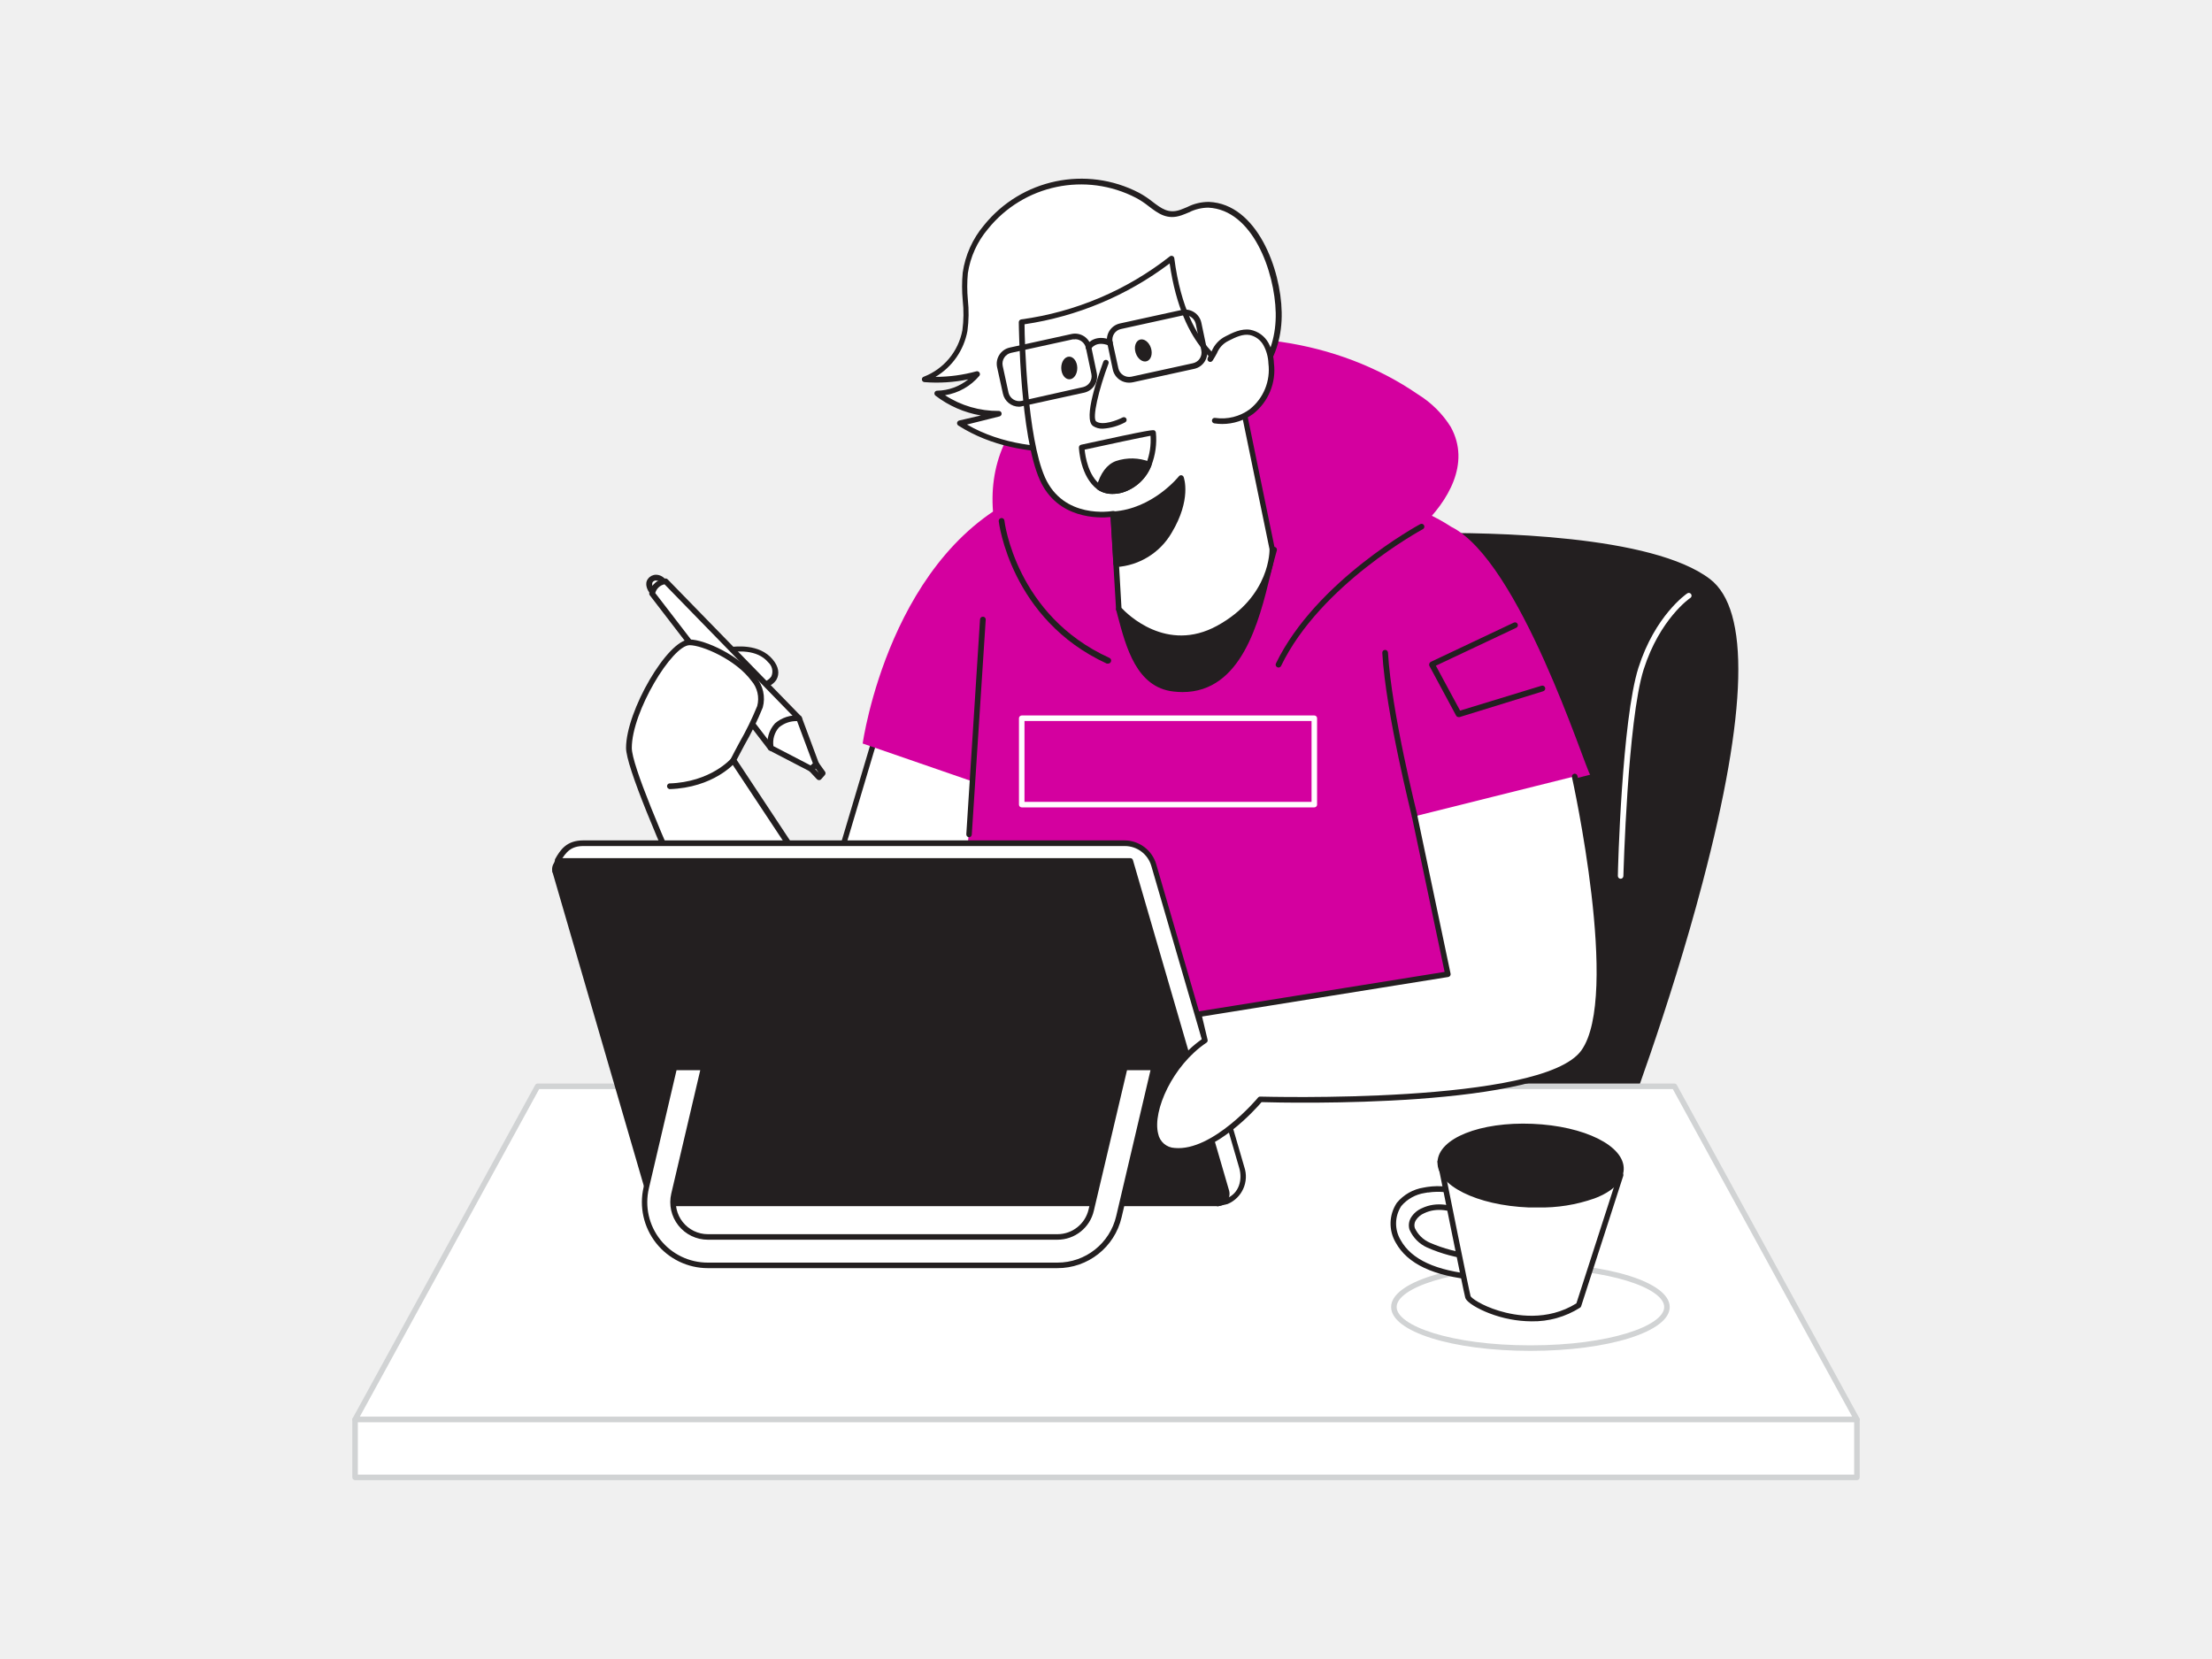
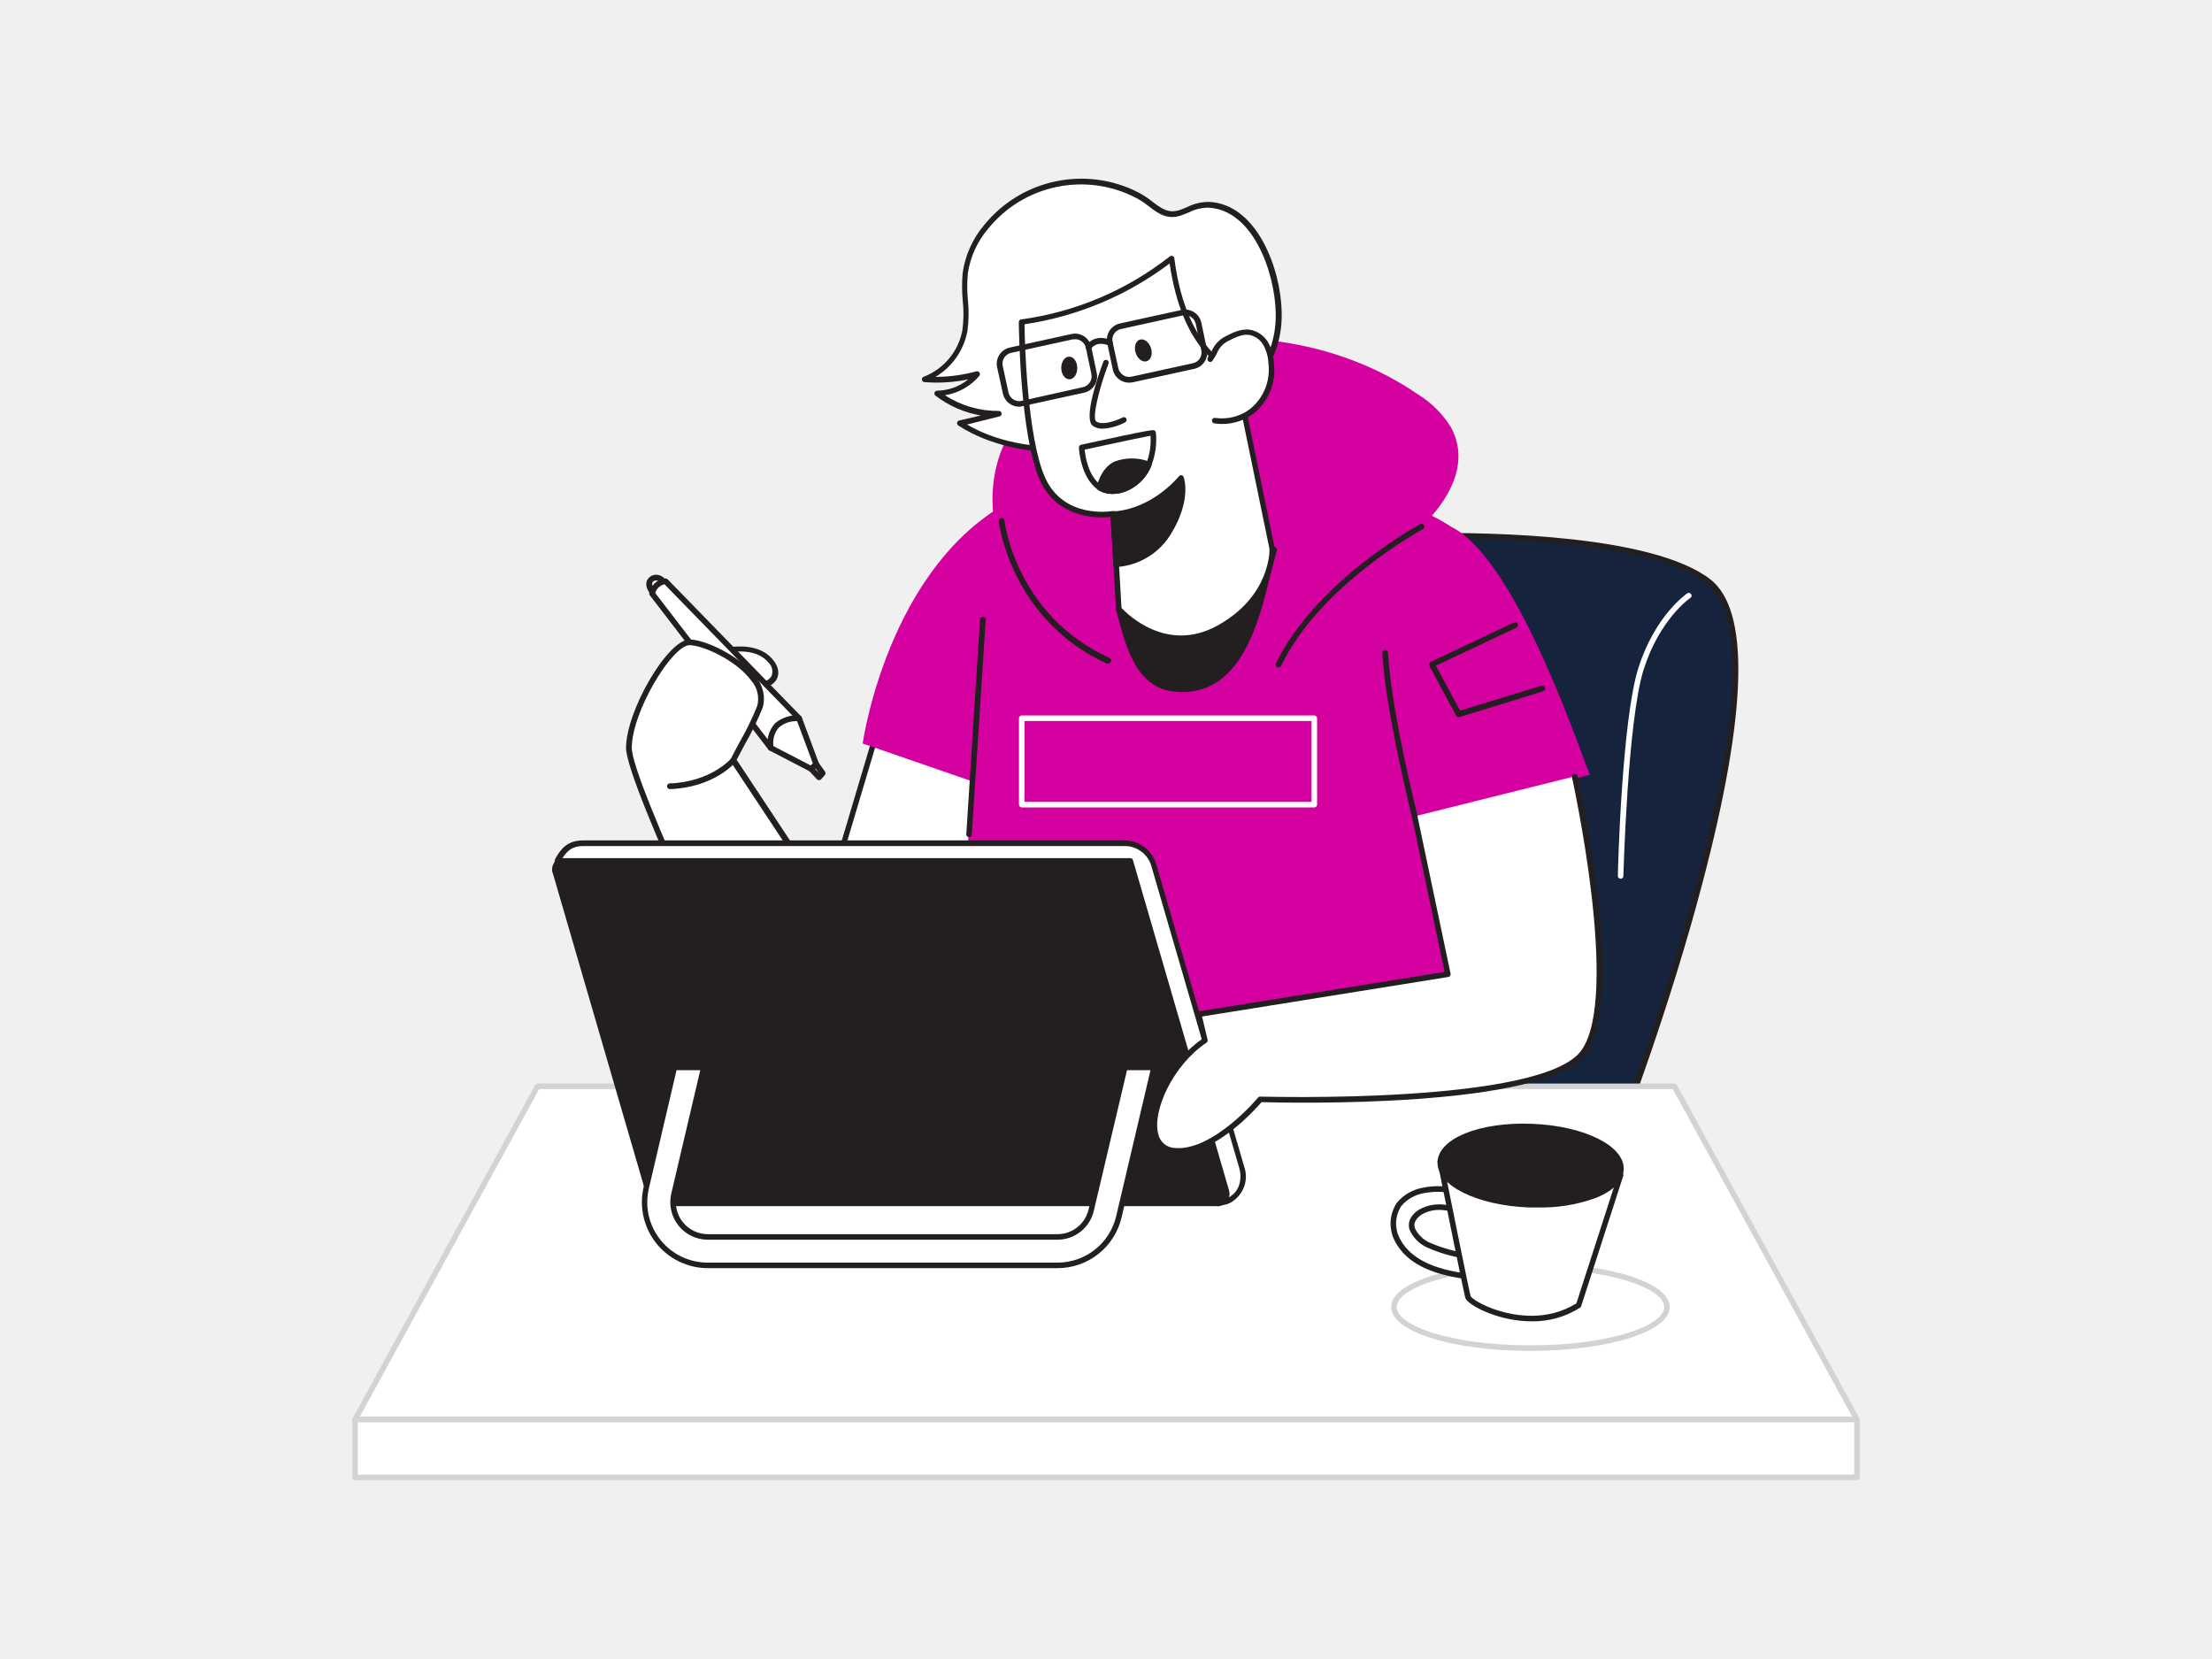
<svg xmlns="http://www.w3.org/2000/svg" viewBox="0 0 400 300" width="500%" height="500px" class="illustration styles_illustrationTablet__1DWOa">
  <g id="_232_designer_flatline" data-name="#232_designer_flatline">
-     <path d="M293.05,204.1s32.93-85.9,15.87-99-88.61-7.81-92.53-3.13-27,108.08-27,108.08Z" fill="#231f20" />
+     <path d="M293.05,204.1s32.93-85.9,15.87-99-88.61-7.81-92.53-3.13-27,108.08-27,108.08Z" fill="#15233d" />
    <path d="M189.34,210.57a.52.52,0,0,1-.38-.17.48.48,0,0,1-.1-.43c.94-4.23,23.19-103.58,27.15-108.3,2.17-2.59,21.27-5,41.71-5.27,12-.16,41.09.33,51.51,8.32,7.25,5.56,6.79,24-1.36,54.92-6,22.87-14.27,44.42-14.35,44.63a.49.49,0,0,1-.44.32l-103.71,6ZM261.5,97.37l-3.76,0c-21,.28-39.25,2.87-41,4.92-3,3.61-18.76,71.33-26.8,107.23l102.73-5.92c2.11-5.59,32-85.78,15.92-98.11C301.82,100.3,284.75,97.37,261.5,97.37ZM293.05,204.1h0Z" fill="#231f20" />
    <path d="M159.34,129.88,144.5,179.69s30.61,3.95,30.61,2.82,6-54.81,6-54.81Z" fill="#fff" />
    <path d="M173.57,183.16c-5.17,0-19.84-1.78-29.13-3a.51.51,0,0,1-.42-.64l14.84-49.81a.5.5,0,0,1,.43-.36l21.78-2.18a.49.49,0,0,1,.4.15.46.46,0,0,1,.14.4c-2.07,18.5-6,53.75-6,54.76a.64.64,0,0,1-.2.43A4.13,4.13,0,0,1,173.57,183.16Zm1-.67v0Zm-29.46-3.22c10.64,1.36,27.16,3.25,29.48,2.92.38-4.32,5.25-47.92,5.92-53.93l-20.82,2.09Z" fill="#231f20" />
    <path d="M131.21,117.51c.13.14,5.4-1.27,8.12,2s-.81,6.19-9.4,4.5S131.21,117.51,131.21,117.51Z" fill="#fff" />
    <path d="M134.46,125a24.43,24.43,0,0,1-4.63-.49c-2.48-.49-3.76-1.29-3.91-2.46-.29-2.26,4.17-4.55,5.07-5a.5.5,0,0,1,.32,0l.33,0c1.4-.17,5.66-.71,8.08,2.19,1.08,1.28,1.31,2.59.67,3.69C139.56,124.24,137.41,125,134.46,125Zm-3.14-7c-1.95,1-4.52,2.76-4.38,3.87,0,.37.52,1.07,3.09,1.58,5.81,1.14,8.73.08,9.47-1.17a2.21,2.21,0,0,0-.57-2.5c-2.06-2.46-5.77-2-7.16-1.82C131.58,118,131.44,118,131.32,118Z" fill="#231f20" />
    <path d="M118,107.06s-1.08-1.24-.4-2.11a1.47,1.47,0,0,1,2.38.22S118.28,105.78,118,107.06Z" fill="#fff" />
    <path d="M118,107.57a.52.52,0,0,1-.39-.17c-.5-.58-1.16-1.82-.41-2.76a1.8,1.8,0,0,1,1.43-.71,2.19,2.19,0,0,1,1.74.91.5.5,0,0,1,.1.47.51.51,0,0,1-.32.35c-.4.14-1.47.7-1.65,1.51a.51.51,0,0,1-.37.39Zm.65-2.61h0a.82.82,0,0,0-.63.31.77.77,0,0,0,0,.71,3.93,3.93,0,0,1,1.08-.92A.81.81,0,0,0,118.66,105Z" fill="#231f20" />
    <path d="M120.36,105.12a2.7,2.7,0,0,0-2.44,2.22l21.45,27.91a6,6,0,0,1,5.13-5.35Z" fill="#fff" />
    <path d="M139.36,135.76a.51.51,0,0,1-.4-.2l-21.45-27.91a.52.52,0,0,1-.09-.45,3.26,3.26,0,0,1,2.94-2.6.52.52,0,0,1,.37.16l24.14,24.78a.5.5,0,0,1,.12.52.51.51,0,0,1-.4.35,5.48,5.48,0,0,0-4.71,4.88.51.51,0,0,1-.37.45Zm-20.87-28.52,20.61,26.81a6.4,6.4,0,0,1,4.39-4.45l-23.32-23.94A2.2,2.2,0,0,0,118.49,107.24Z" fill="#231f20" />
    <path d="M139.37,135.25l7.32,3.8.91-.85-3.1-8.3S138.8,129.33,139.37,135.25Z" fill="#fff" />
    <path d="M146.69,139.56a.48.48,0,0,1-.24-.06l-7.32-3.8a.51.51,0,0,1-.28-.41,5.32,5.32,0,0,1,1.29-4.48,6,6,0,0,1,4.41-1.43.52.52,0,0,1,.44.34l3.09,8.3a.51.51,0,0,1-.13.56l-.91.85A.53.53,0,0,1,146.69,139.56Zm-6.83-4.64,6.74,3.5.4-.36-2.86-7.66a4.89,4.89,0,0,0-3.28,1.14A4.2,4.2,0,0,0,139.86,134.92Z" fill="#231f20" />
    <polygon points="146.69 139.05 148.09 140.55 148.75 139.8 147.6 138.2 146.69 139.05" fill="#fff" />
    <path d="M148.09,141.07a.48.48,0,0,1-.37-.17l-1.41-1.5a.55.55,0,0,1-.14-.37.53.53,0,0,1,.17-.36l.91-.85a.52.52,0,0,1,.77.08l1.15,1.6a.51.51,0,0,1,0,.64l-.66.75a.49.49,0,0,1-.38.18Zm-.67-2,.66.71h0l-.57-.79Z" fill="#231f20" />
    <path d="M132.57,137.44c1.18-2.39,4.14-7.46,4.82-9.66,1.88-6-9.13-11.62-12.69-11.62s-11,12.44-11,19.09,24.65,57.57,24.65,57.57L162,182Z" fill="#fff" />
    <path d="M138.38,193.34a.51.51,0,0,1-.46-.29c-1-2.08-24.71-51.12-24.71-57.8s7.52-19.61,11.49-19.61c2.74,0,9.11,2.92,12,6.8a6,6,0,0,1,1.23,5.5,54.94,54.94,0,0,1-3.34,6.85c-.53,1-1,1.9-1.38,2.61l29.29,44.3a.54.54,0,0,1,.07.43.52.52,0,0,1-.28.32l-23.66,10.84A.38.38,0,0,1,138.38,193.34ZM124.7,116.67c-3.13,0-10.45,12-10.45,18.58,0,6.12,21.93,51.81,24.37,56.9l22.65-10.38-29.13-44a.54.54,0,0,1,0-.52c.38-.76.93-1.79,1.53-2.91a54.61,54.61,0,0,0,3.26-6.67,5,5,0,0,0-1.07-4.58C133.07,119.3,127,116.67,124.7,116.67Z" fill="#231f20" />
    <path d="M258.4,147.52l29.15-7.43c-1-1.41-12.76-38.74-25.16-44.85-10.85-7.2-36.58-12-59.31-10.37,0,0-6-.22-16.52,3.95C160.94,99,156,134.45,156,134.45l20,6.91s-3.82,45.85-7.43,69.82c0,0,44.22,8.65,108.6-2C277.22,209.16,258.52,154.3,258.4,147.52Z" fill="#d4009f" />
    <path d="M256,96.27c-3.86,4-6.87,8.8-11.13,12.57-9.18,8.12-21.19,14.55-33.78,13.77-14.84-.92-27.67-11.06-30.89-25.83-2-9.26.08-17.86,7.24-24.4,4.95-4.52,11.29-7.28,17.77-9,17.21-4.61,36.52-2.16,51.21,7.94a18.28,18.28,0,0,1,5.92,5.88c3.67,6.65-.55,13.49-5.31,18.06C256.71,95.57,256.37,95.92,256,96.27Z" fill="#d4009f" />
    <path d="M205.37,106.75c-.15,0-2.91,3.36-3.05,3.41,1.57,5.92,3.23,13.63,9.93,14.39,13.59,1.55,15.65-16.57,18.21-25.12C221.05,102.07,214.41,103.13,205.37,106.75Z" fill="#231f20" />
    <path d="M213.84,125.15a15.51,15.51,0,0,1-1.64-.1c-6.69-.76-8.58-8-10.11-13.79l-.26-1a.5.5,0,0,1,.2-.53c.16-.15.89-1,1.42-1.62,1.55-1.78,1.57-1.79,1.73-1.86h0a124.41,124.41,0,0,1,17-5.21c2.55-.64,5.18-1.3,8.1-2.12a.5.5,0,0,1,.49.13.52.52,0,0,1,.12.49c-.38,1.27-.75,2.77-1.15,4.36C227.67,112.46,224.5,125.14,213.84,125.15Zm-11-14.83.18.69c1.53,5.8,3.25,12.37,9.26,13,11.13,1.27,14.24-11.24,16.52-20.38.31-1.25.61-2.45.91-3.53-2.59.71-5,1.31-7.27,1.89a120.67,120.67,0,0,0-16.84,5.14c-.2.2-.9,1-1.42,1.61C203.48,109.64,203.09,110.08,202.87,110.32Zm-.55-.15h0Zm3.23-3Z" fill="#231f20" />
    <path d="M218.53,37c-2-.08-3.28.79-5,1.41-3.35,1.18-4.91-1.62-7.79-3.11a22.13,22.13,0,0,0-27.44,5.75,16.53,16.53,0,0,0-3.73,8.3c-.42,3.46.55,7-.05,10.42a11.77,11.77,0,0,1-7.28,8.8,28.05,28.05,0,0,0,9.52-.9,9.69,9.69,0,0,1-7.24,3.45,18,18,0,0,0,11.13,3.73l-7.05,1.65c6,3.85,13.31,5,20.38,4.68,14.08-.73,37.66-6.49,37.25-24.73C231,49.46,227.16,37.4,218.53,37Z" fill="#fff" />
    <path d="M191.56,81.77c-5.39,0-12.29-1-18.27-4.82a.51.51,0,0,1-.22-.51.53.53,0,0,1,.38-.4l3.92-.91a18.6,18.6,0,0,1-8.2-3.58.5.5,0,0,1,.3-.9,9.17,9.17,0,0,0,5.63-2.05,28.19,28.19,0,0,1-7.94.5.5.5,0,0,1-.45-.43.49.49,0,0,1,.32-.54,11.22,11.22,0,0,0,7-8.41,22.28,22.28,0,0,0,.06-5.42,26.72,26.72,0,0,1,0-5,17.06,17.06,0,0,1,3.84-8.56,22.62,22.62,0,0,1,28.06-5.87,16.68,16.68,0,0,1,2.42,1.61c1.62,1.23,2.9,2.2,5,1.47.45-.16.87-.34,1.28-.51a8.58,8.58,0,0,1,3.94-.93h0c8.66.38,13,12.12,13.14,19.94.18,8.29-4.35,14.82-13.47,19.39s-20,5.63-24.25,5.85C193.21,81.75,192.4,81.77,191.56,81.77Zm-16.7-5c6.46,3.75,13.87,4.25,19.06,4,4.16-.22,14.8-1.21,23.85-5.75,8.75-4.38,13.09-10.59,12.92-18.47-.17-7.44-4.16-18.61-12.18-19a7.9,7.9,0,0,0-3.51.85c-.43.18-.87.37-1.34.53-2.59.91-4.21-.32-5.92-1.62a15.43,15.43,0,0,0-2.27-1.51,21.6,21.6,0,0,0-26.82,5.61,16.07,16.07,0,0,0-3.63,8,25.56,25.56,0,0,0,0,4.79,23.32,23.32,0,0,1-.08,5.66,12.23,12.23,0,0,1-5.77,8.29,28,28,0,0,0,7.38-1,.5.5,0,0,1,.56.21.51.51,0,0,1,0,.59,10.23,10.23,0,0,1-6.22,3.52,17.5,17.5,0,0,0,9.73,2.84.49.49,0,0,1,.5.44.5.5,0,0,1-.38.55Z" fill="#231f20" />
    <path d="M201.32,92.94l1,17.22s7.87,9,18,3.47,9.74-14.3,9.74-14.3L223.41,67s-9.19-2.12-11.53-20.22a55.56,55.56,0,0,1-27.12,11.51s.18,20.25,3.75,28.3S201.32,92.94,201.32,92.94Z" fill="#fff" />
    <path d="M213.67,115.92c-6.88,0-11.67-5.35-11.73-5.43a.47.47,0,0,1-.12-.3l-1-16.69c-2.11.21-9.63.41-12.8-6.74-3.57-8-3.78-27.67-3.79-28.5a.51.51,0,0,1,.43-.5,55.64,55.64,0,0,0,26.86-11.38.5.5,0,0,1,.51-.09.51.51,0,0,1,.32.4c1.18,9.16,4.16,14.05,6.45,16.55a10.5,10.5,0,0,0,4.7,3.24.51.51,0,0,1,.37.39l6.66,32.36c0,.17.3,9.22-10,14.84A14.2,14.2,0,0,1,213.67,115.92Zm-10.87-6c1,1.09,8.16,8.23,17.29,3.24,9.72-5.32,9.48-13.77,9.48-13.85l-6.59-32c-1.66-.55-9.18-3.87-11.47-19.67a57.51,57.51,0,0,1-26.24,11c0,3,.5,20.46,3.69,27.67,3.37,7.58,11.91,6.15,12.27,6.09a.51.51,0,0,1,.4.09.54.54,0,0,1,.19.37Z" fill="#231f20" />
    <path d="M219.66,76.06a9,9,0,0,0,6.66-1.64,9.63,9.63,0,0,0,3.58-8.72,8,8,0,0,0-1-3.49,4.25,4.25,0,0,0-2.83-2.12,6.84,6.84,0,0,0-4.18,1.11c-1.94,1-2,2.11-3.06,3.75.12-.15.21-.57.33-.72" fill="#fff" />
    <path d="M221,76.67a9.7,9.7,0,0,1-1.42-.11.51.51,0,0,1-.42-.58.49.49,0,0,1,.57-.41A8.47,8.47,0,0,0,226,74a9.12,9.12,0,0,0,3.37-8.28,7.45,7.45,0,0,0-.89-3.28A3.77,3.77,0,0,0,226,60.58c-1.24-.22-2.48.35-3.86,1.06a4.23,4.23,0,0,0-2.08,2.24c-.21.38-.44.81-.75,1.28a.44.44,0,0,1-.08.11.49.49,0,0,1-.68.08.49.49,0,0,1-.12-.68l0,0s0-.13.07-.2a2,2,0,0,1,.25-.51.52.52,0,0,1,.19-.14l.19-.36a5.26,5.26,0,0,1,2.52-2.66c1.18-.61,2.81-1.45,4.48-1.16A4.77,4.77,0,0,1,229.37,62a8.47,8.47,0,0,1,1,3.71,10.07,10.07,0,0,1-3.78,9.15A9.45,9.45,0,0,1,221,76.67Z" fill="#231f20" />
    <path d="M201.84,102A12.12,12.12,0,0,0,211.45,96c3.53-5.89,2.12-9.66,2.12-9.66s-4.76,6.07-12.25,6.56Z" fill="#231f20" />
    <path d="M201.84,102.49a.49.49,0,0,1-.49-.47l-.53-9a.5.5,0,0,1,.47-.53c7.17-.46,11.84-6.3,11.89-6.36a.5.5,0,0,1,.47-.19.51.51,0,0,1,.39.32c.06.16,1.45,4.06-2.17,10.09a12.49,12.49,0,0,1-10,6.19Zm0-9.1.47,8.07A11.78,11.78,0,0,0,211,95.78c2.39-4,2.45-6.92,2.27-8.32A18.82,18.82,0,0,1,201.84,93.39Z" fill="#231f20" />
    <path d="M200,65.57s-3.75,9.88-2.05,11.06,5.29-.7,5.29-.7" fill="#fff" />
    <path d="M199.43,77.52a3,3,0,0,1-1.77-.48c-1.88-1.3,1-9.24,1.86-11.65a.5.5,0,0,1,.64-.29.5.5,0,0,1,.29.65c-1.74,4.59-3,9.9-2.22,10.46,1.19.82,3.85-.24,4.77-.72a.51.51,0,0,1,.68.21.5.5,0,0,1-.22.67A9.88,9.88,0,0,1,199.43,77.52Z" fill="#231f20" />
    <ellipse cx="206.75" cy="63.36" rx="1.45" ry="2.05" transform="translate(-9.47 66.66) rotate(-17.91)" fill="#231f20" />
    <ellipse cx="193.36" cy="66.54" rx="1.45" ry="2.05" transform="translate(-0.89 2.64) rotate(-0.78)" fill="#231f20" />
    <path d="M201.19,89.32a4.6,4.6,0,0,1-2.7-.79c-3.15-2.3-3.38-7.38-3.39-7.6a.51.51,0,0,1,.4-.51c12.94-2.83,13.08-2.73,13.31-2.56a.54.54,0,0,1,.21.36h0a12.9,12.9,0,0,1-.81,5.94A8.18,8.18,0,0,1,203,89.06,6.61,6.61,0,0,1,201.19,89.32Zm-5.05-8c.12,1.21.66,4.75,2.92,6.39a4.28,4.28,0,0,0,3.63.4,7.23,7.23,0,0,0,4.6-4.31,11.57,11.57,0,0,0,.76-5C206.33,79.11,200.26,80.41,196.14,81.31Z" fill="#231f20" />
    <path d="M207.75,84c-1.92,4.64-6.73,5.75-9,4.14.51-1.77,1.44-3.61,3.17-4.28A8.44,8.44,0,0,1,207.75,84Z" fill="#231f20" />
    <path d="M201.19,89.31a4.62,4.62,0,0,1-2.7-.78.49.49,0,0,1-.18-.54c.68-2.44,1.85-4,3.46-4.61a9,9,0,0,1,6.15.13.51.51,0,0,1,.29.27.53.53,0,0,1,0,.39A8.2,8.2,0,0,1,203,89.06,6.64,6.64,0,0,1,201.19,89.31Zm-1.82-1.41a4.47,4.47,0,0,0,3.32.2,7.12,7.12,0,0,0,4.38-3.82,7.83,7.83,0,0,0-4.94,0C200.9,84.78,200,86,199.37,87.9Z" fill="#231f20" />
    <path d="M184.29,73.55a3,3,0,0,1-2.93-2.36l-1.05-4.77a3,3,0,0,1,2.29-3.57l11.15-2.45a3,3,0,0,1,3.58,2.29l1,4.77A3,3,0,0,1,196.08,71h0l-11.15,2.44A2.79,2.79,0,0,1,184.29,73.55ZM194.4,61.37a2.09,2.09,0,0,0-.43,0l-11.14,2.44a2,2,0,0,0-1.51,2.35L182.37,71a2,2,0,0,0,2.34,1.5L195.86,70a2,2,0,0,0,1.5-2.34l-1-4.77a2,2,0,0,0-1.92-1.55ZM196,70.54h0Z" fill="#231f20" />
    <path d="M204.16,69.2a3,3,0,0,1-1.62-.48,3,3,0,0,1-1.31-1.88l-1-4.77a3,3,0,0,1,.4-2.26,3,3,0,0,1,1.89-1.32l11.14-2.44a3,3,0,0,1,3.58,2.29l1,4.77A3,3,0,0,1,216,66.69l-11.14,2.44A3.69,3.69,0,0,1,204.16,69.2ZM214.27,57a2.1,2.1,0,0,0-.43.05L202.7,59.5a1.94,1.94,0,0,0-1.24.86,2,2,0,0,0-.27,1.49l1.05,4.77a2,2,0,0,0,2.34,1.5l11.15-2.44h0a2,2,0,0,0,1.24-.86,2,2,0,0,0,.26-1.49l-1-4.77A2,2,0,0,0,214.27,57Z" fill="#231f20" />
    <path d="M196.82,63.32a.48.48,0,0,1-.26-.07.52.52,0,0,1-.19-.7c.47-.81,2-2.08,4.51-1.07a.52.52,0,0,1-.38,1c-2.24-.9-3.14.47-3.23.63A.53.53,0,0,1,196.82,63.32Z" fill="#231f20" />
    <polygon points="97.2 196.44 302.8 196.44 335.79 256.69 64.21 256.69 97.2 196.44" fill="#fff" />
    <path d="M335.79,257.19H64.21a.51.51,0,0,1-.43-.24.52.52,0,0,1,0-.5l33-60.25a.49.49,0,0,1,.44-.26H302.79a.49.49,0,0,1,.44.26l33,60.25a.52.52,0,0,1,0,.5A.51.51,0,0,1,335.79,257.19Zm-270.73-1H334.94L302.5,196.94H97.5Z" fill="#d1d3d4" />
    <path d="M100.39,157.57l.44-1.9c1-1.9,2.11-3.18,4.69-3.18h97.87a5.48,5.48,0,0,1,5.25,3.94l15.91,54.66a4.88,4.88,0,0,1-2.71,6.11l-1.73.41Z" fill="#fff" />
    <path d="M220.11,218.11a.59.59,0,0,1-.22-.05L100.17,158a.49.49,0,0,1-.26-.56l.44-1.9a.65.65,0,0,1,0-.13c1-1.81,2.15-3.44,5.13-3.44h97.87a6,6,0,0,1,5.73,4.3L225,211a5.38,5.38,0,0,1-3,6.72l-1.79.43ZM101,157.3l119.21,59.78,1.55-.36c2.41-.94,2.91-3.51,2.34-5.49l-15.91-54.66a5,5,0,0,0-4.77-3.58H105.52c-2.21,0-3.16,1-4.22,2.86Z" fill="#231f20" />
    <path d="M220.11,217.61H120.24a3.16,3.16,0,0,1-3-2.28l-16.81-57.76a1.49,1.49,0,0,1,1.43-1.9H204.4l17.37,59.73A1.72,1.72,0,0,1,220.11,217.61Z" fill="#231f20" />
    <path d="M220.11,218.11H120.24a3.69,3.69,0,0,1-3.52-2.64L99.91,157.71a2,2,0,0,1,1.91-2.53H204.4a.48.48,0,0,1,.47.35l17.38,59.73a2.23,2.23,0,0,1-2.14,2.85ZM101.82,156.17a1,1,0,0,0-.95,1.26l16.8,57.76a2.69,2.69,0,0,0,2.57,1.92h99.87a1.25,1.25,0,0,0,1-.49,1.23,1.23,0,0,0,.19-1.08L204,156.17Z" fill="#231f20" />
    <path d="M203.36,193l-6.07,25.81a6.27,6.27,0,0,1-6.12,4.85H128a6.29,6.29,0,0,1-6.12-7.73L127.23,193H122l-5.12,21.75a11.43,11.43,0,0,0,11.13,14h63.21A11.4,11.4,0,0,0,202.3,220l6.34-27Z" fill="#fff" />
    <path d="M191.17,229.32H128a11.93,11.93,0,0,1-11.61-14.66l5.11-21.76a.5.5,0,0,1,.49-.38h5.28a.51.51,0,0,1,.39.19.49.49,0,0,1,.09.42l-5.39,22.93a5.8,5.8,0,0,0,5.64,7.12h63.21a5.78,5.78,0,0,0,5.64-4.47l6.07-25.81a.49.49,0,0,1,.48-.38h5.28a.51.51,0,0,1,.49.61l-6.35,27A11.88,11.88,0,0,1,191.17,229.32Zm-68.83-35.8-5,21.37A10.92,10.92,0,0,0,128,228.32h63.21a10.89,10.89,0,0,0,10.64-8.43l6.2-26.37h-4.25l-6,25.42a6.75,6.75,0,0,1-6.61,5.24H128a6.79,6.79,0,0,1-6.61-8.35l5.24-22.31Z" fill="#231f20" />
    <path d="M284.82,140.37s8.94,39.7,1.62,49.84S228,198.75,228,198.75s-8.29,9.95-15.49,9.29-3-14.28,5.47-19.95l-1.17-4.73,45.07-7.23-6-28.53" fill="#fff" />
    <path d="M213.17,208.57q-.37,0-.75,0a4.22,4.22,0,0,1-3.92-3.35c-1.13-4.43,2.49-12.88,8.86-17.32l-1.08-4.39a.49.49,0,0,1,.06-.39.49.49,0,0,1,.34-.22l44.55-7.15-5.9-28a.5.5,0,0,1,.39-.59.49.49,0,0,1,.59.38l6,28.53a.49.49,0,0,1-.08.39.49.49,0,0,1-.33.21l-44.53,7.15,1,4.2a.49.49,0,0,1-.2.53c-6.12,4.1-9.79,12.35-8.74,16.45a3.19,3.19,0,0,0,3,2.59c6.85.64,15-9,15.06-9.11a.5.5,0,0,1,.4-.18c.51,0,51,1.47,58.06-8.34s-1.6-49-1.69-49.43a.5.5,0,1,1,1-.22c.37,1.63,8.9,40,1.53,50.24-7.2,10-54.39,8.88-58.66,8.75C227,200.62,219.87,208.57,213.17,208.57Z" fill="#231f20" />
    <path d="M231.19,120.71a.46.46,0,0,1-.22-.06.5.5,0,0,1-.24-.68c7.26-15,25.9-25.09,26.09-25.19a.5.5,0,0,1,.69.21.51.51,0,0,1-.21.7c-.18.1-18.53,10-25.64,24.73A.53.53,0,0,1,231.19,120.71Z" fill="#231f20" />
    <path d="M200.37,120a.54.54,0,0,1-.22,0C182.73,112,180.62,94.42,180.6,94.25a.52.52,0,0,1,.46-.57.51.51,0,0,1,.57.45c0,.17,2.08,17.18,19,24.84a.52.52,0,0,1,.26.68A.53.53,0,0,1,200.37,120Z" fill="#231f20" />
    <path d="M121,142.67a.52.52,0,0,1,0-1c7.54-.23,11.2-4.49,11.24-4.53a.51.51,0,0,1,.72-.07.52.52,0,0,1,.07.73c-.16.19-4,4.66-12,4.9Z" fill="#231f20" />
    <path d="M255.82,148.11a.51.51,0,0,1-.5-.39c0-.18-4.71-18.61-5.36-29.66a.51.51,0,0,1,.48-.54.52.52,0,0,1,.55.48c.65,10.95,5.29,29.28,5.33,29.47a.52.52,0,0,1-.37.63Z" fill="#231f20" />
    <path d="M175.22,151.4h0a.51.51,0,0,1-.48-.55L177.22,112a.51.51,0,0,1,.55-.48.5.5,0,0,1,.48.54l-2.52,38.85A.51.51,0,0,1,175.22,151.4Z" fill="#231f20" />
    <path d="M263.76,129.67a.5.5,0,0,1-.45-.27l-4.84-9a.54.54,0,0,1,0-.41.55.55,0,0,1,.27-.31l15-7.09a.51.51,0,0,1,.69.24.52.52,0,0,1-.24.69l-14.54,6.86,4.38,8.12L278.76,124a.52.52,0,1,1,.3,1l-15.15,4.68Z" fill="#231f20" />
    <ellipse cx="276.75" cy="236.35" rx="24.69" ry="7.43" fill="#fff" />
    <path d="M276.75,244.28c-14.12,0-25.19-3.48-25.19-7.93s11.07-7.93,25.19-7.93,25.19,3.48,25.19,7.93S290.87,244.28,276.75,244.28Zm0-14.86c-14.47,0-24.19,3.58-24.19,6.93s9.72,6.93,24.19,6.93,24.19-3.58,24.19-6.93S291.22,229.42,276.75,229.42Z" fill="#d1d3d4" />
    <path d="M258.14,215.13l-.59.11a7.33,7.33,0,0,0-4.56,2.57,6.31,6.31,0,0,0-.15,6.67c2.62,4.72,9,6,13.92,6.49a4.42,4.42,0,0,0,2.08-.16,1.7,1.7,0,0,0,1.15-1.58,1.74,1.74,0,0,0-1-1.33,5.35,5.35,0,0,0-1.63-.46c-3.06-.5-6.28-.87-9.08-2.28-1.63-.83-3.91-2.72-2.72-4.76a3.89,3.89,0,0,1,1.72-1.46c2.81-1.34,5.48-.32,8.25.5a1.53,1.53,0,0,0,.63.09,1.12,1.12,0,0,0,.81-1.25c-.09-1.21-1.3-2-2.44-2.45A12.8,12.8,0,0,0,258.14,215.13Z" fill="#fff" />
    <path d="M267.59,231.52a8.14,8.14,0,0,1-.87-.05c-7.51-.71-12.19-2.91-14.32-6.75a6.79,6.79,0,0,1,.19-7.21,7.85,7.85,0,0,1,4.86-2.76l.62-.11h0a13.22,13.22,0,0,1,6.68.73c1,.37,2.63,1.24,2.76,2.87a1.63,1.63,0,0,1-1.24,1.79,2.17,2.17,0,0,1-.84-.11l-.72-.22c-2.46-.75-4.78-1.45-7.17-.31a3.35,3.35,0,0,0-1.51,1.27,1.7,1.7,0,0,0-.19,1.4,5.37,5.37,0,0,0,2.7,2.65,26.57,26.57,0,0,0,7.81,2.06l1.13.18a5.56,5.56,0,0,1,1.79.51,2,2,0,0,1-.25,3.82A4,4,0,0,1,267.59,231.52Zm-9.37-15.89-.57.1a6.92,6.92,0,0,0-4.26,2.37,5.81,5.81,0,0,0-.11,6.14c1.95,3.52,6.38,5.56,13.53,6.23a4.07,4.07,0,0,0,1.84-.12,1.24,1.24,0,0,0,.84-1.09,1.23,1.23,0,0,0-.7-.92,4.7,4.7,0,0,0-1.47-.4l-1.13-.18a27.22,27.22,0,0,1-8.1-2.16,6.28,6.28,0,0,1-3.21-3.25,2.71,2.71,0,0,1,.29-2.2,4.29,4.29,0,0,1,1.94-1.66c2.74-1.31,5.36-.52,7.89.25l.72.22a1.15,1.15,0,0,0,.42.07c.24,0,.39-.41.37-.71-.08-1.12-1.51-1.78-2.12-2a12.22,12.22,0,0,0-6.17-.67Z" fill="#231f20" />
    <path d="M260.45,210.07s4.62,23.06,5,24.45,11.3,7.1,20,1.49l7.61-23.57Z" fill="#fff" />
    <path d="M276.94,238.94a21.65,21.65,0,0,1-7.64-1.46c-1.92-.74-4.1-1.94-4.34-2.83-.37-1.39-4.81-23.53-5-24.48a.48.48,0,0,1,.52-.59L293.09,212a.49.49,0,0,1,.44.65l-7.61,23.57a.49.49,0,0,1-.21.26A15.89,15.89,0,0,1,276.94,238.94Zm-15.87-28.32c.75,3.75,4.53,22.54,4.86,23.77.14.33,1.94,1.67,5.13,2.64,3,.91,8.74,1.94,14-1.34l7.36-22.79Z" fill="#231f20" />
    <ellipse cx="276.79" cy="210.75" rx="7.08" ry="16.35" transform="translate(54.88 478.66) rotate(-87.65)" fill="#231f20" />
    <path d="M278.07,218.35c-.53,0-1.06,0-1.59,0-9.45-.38-16.71-4-16.53-8.26s7.71-7.26,17.15-6.87,16.7,4,16.52,8.26c-.08,2.1-2,4-5.31,5.24A29,29,0,0,1,278.07,218.35Zm-2.51-14.21c-7.93,0-14.48,2.6-14.62,6-.14,3.56,7,6.87,15.58,7.22A29.53,29.53,0,0,0,288,215.75c2.9-1.11,4.6-2.7,4.67-4.35.15-3.57-7-6.88-15.57-7.23Z" fill="#231f20" />
    <path d="M237.67,146H184.76a.5.5,0,0,1-.5-.5V129.88a.51.51,0,0,1,.5-.5h52.91a.5.5,0,0,1,.5.5v15.65A.5.5,0,0,1,237.67,146Zm-52.41-1h51.91V130.38H185.26Z" fill="#fff" />
    <rect x="64.21" y="256.69" width="271.57" height="10.47" fill="#fff" />
    <path d="M335.79,267.66H64.21a.5.5,0,0,1-.5-.5V256.69a.51.51,0,0,1,.5-.5H335.79a.51.51,0,0,1,.5.5v10.47A.5.5,0,0,1,335.79,267.66Zm-271.08-1H335.29v-9.47H64.71Z" fill="#d1d3d4" />
    <path d="M293.05,158.91h0a.51.51,0,0,1-.49-.51c0-1.15.73-28.26,3.72-37.65s8.6-13.3,8.83-13.45a.5.5,0,0,1,.56.83c-.06,0-5.53,3.79-8.44,12.92s-3.66,37.09-3.67,37.37A.5.5,0,0,1,293.05,158.91Z" fill="#fff" />
  </g>
</svg>
